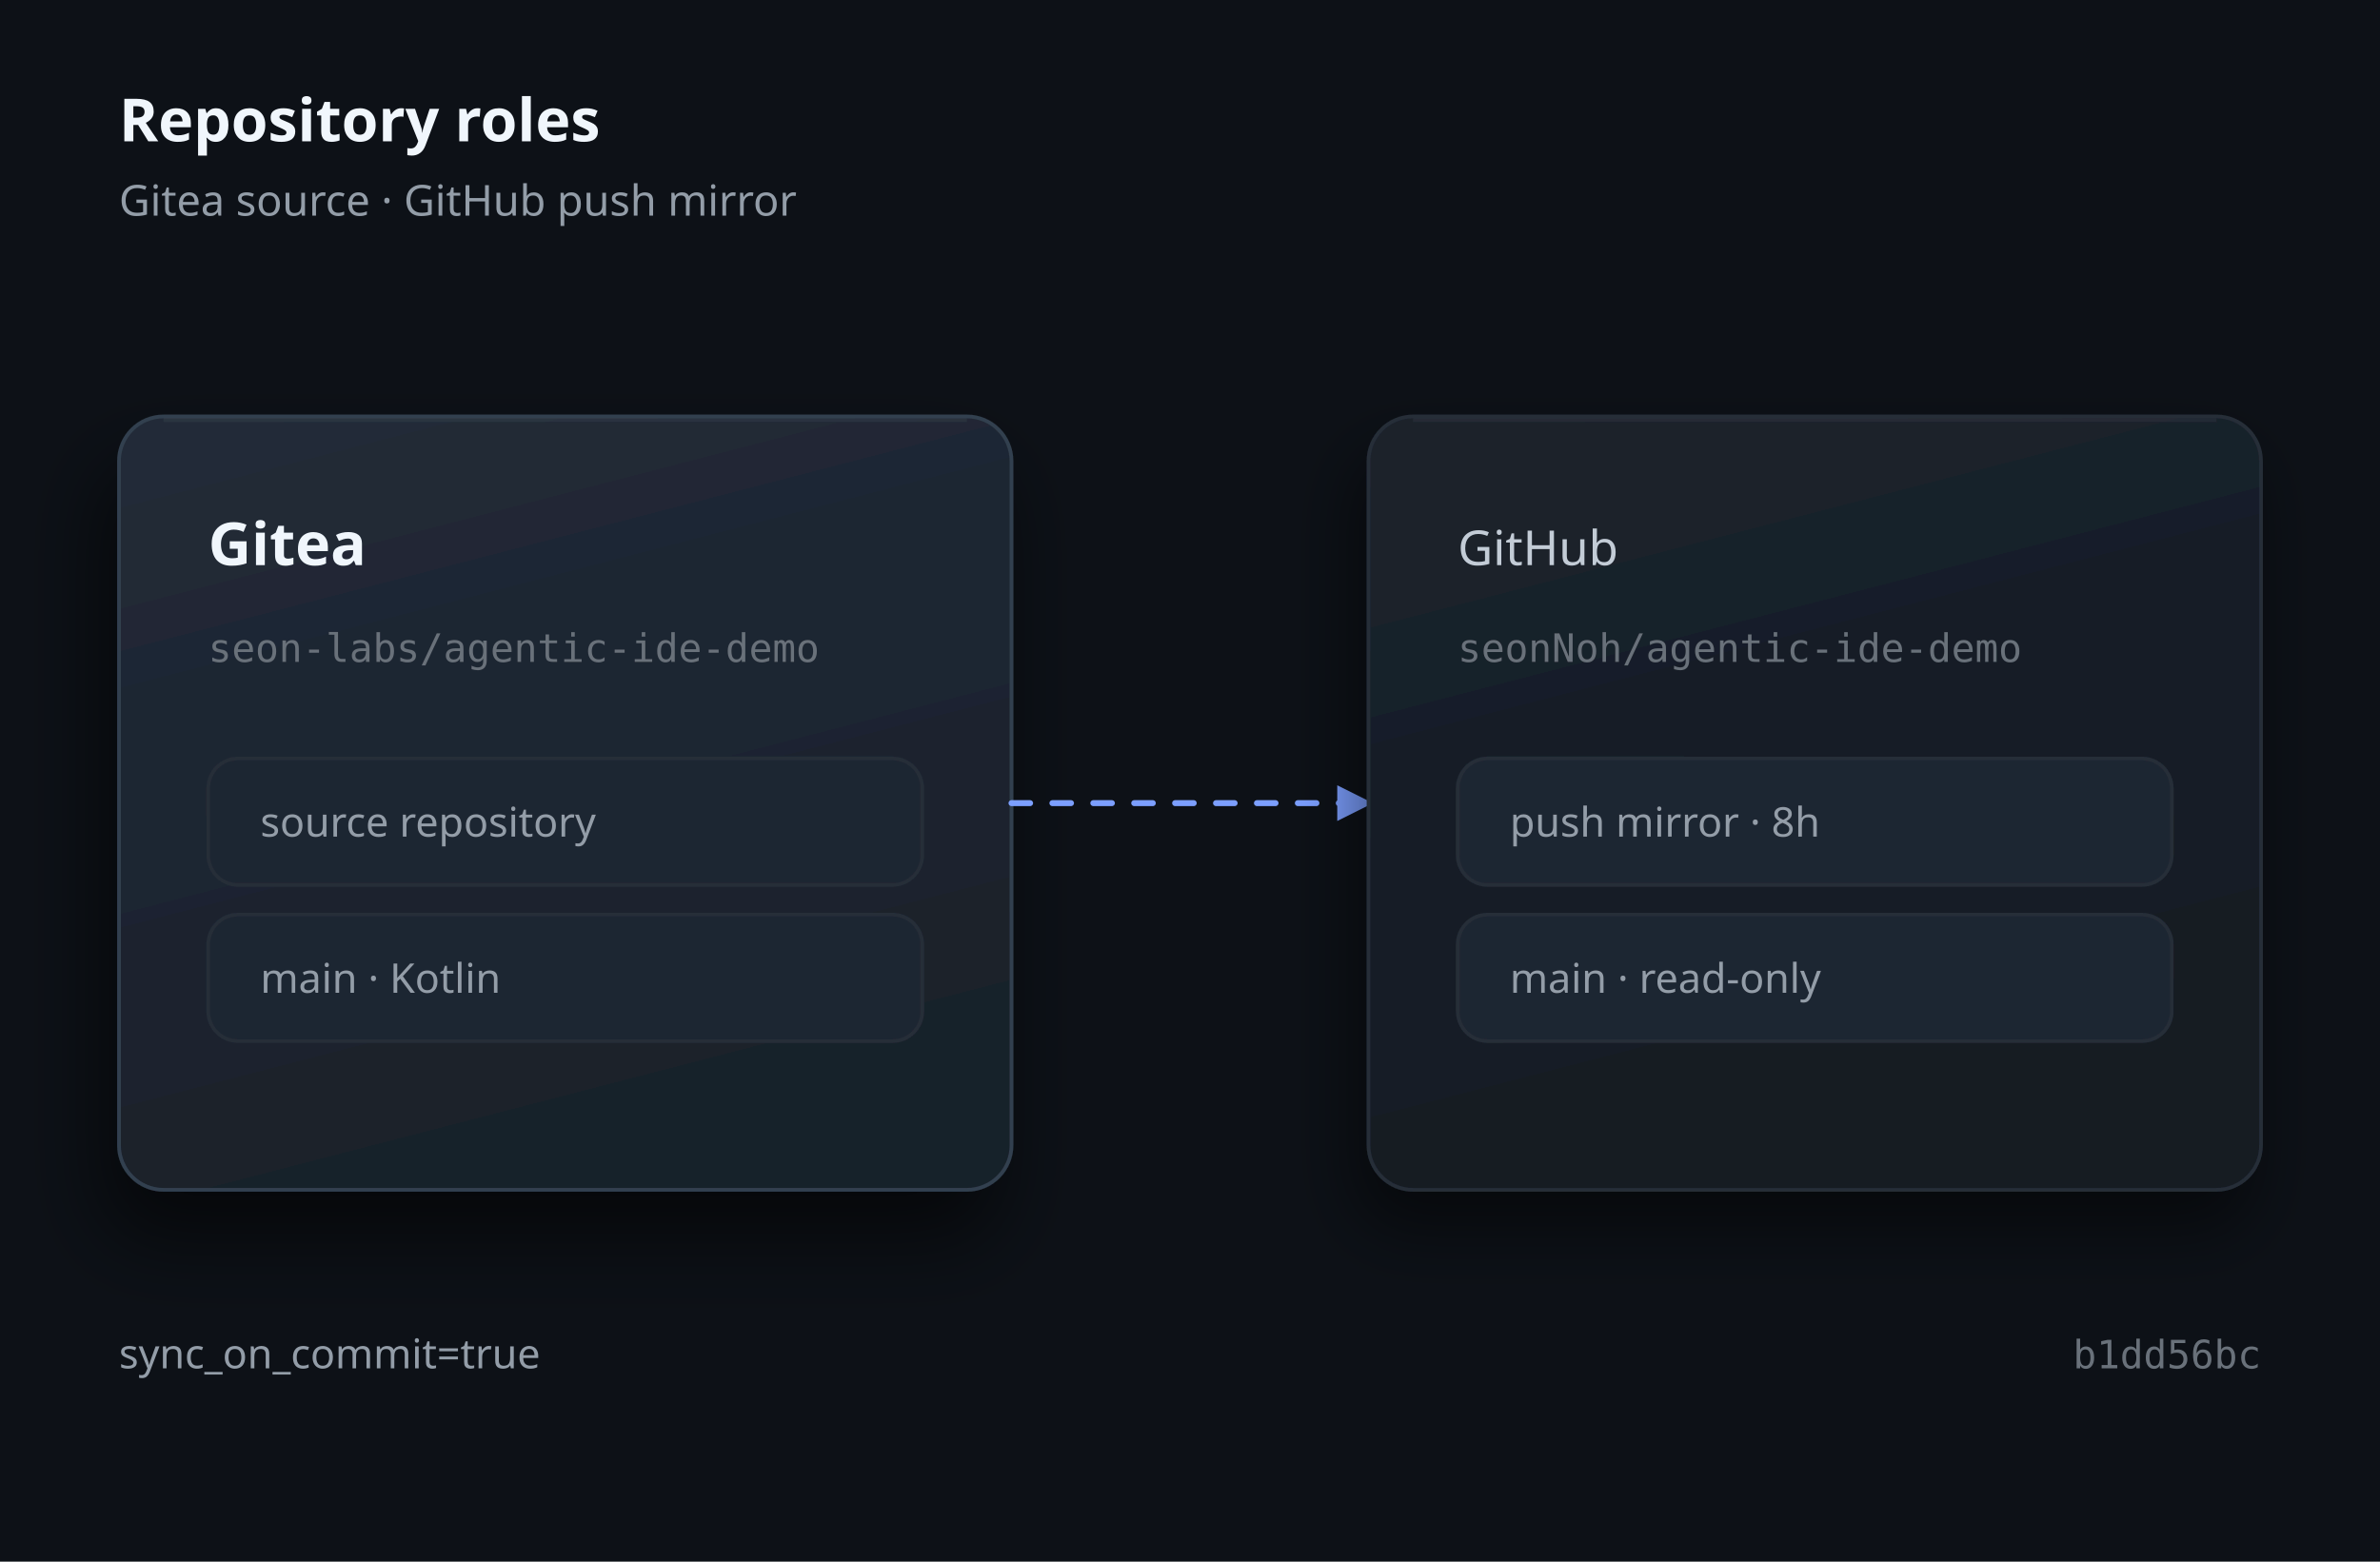
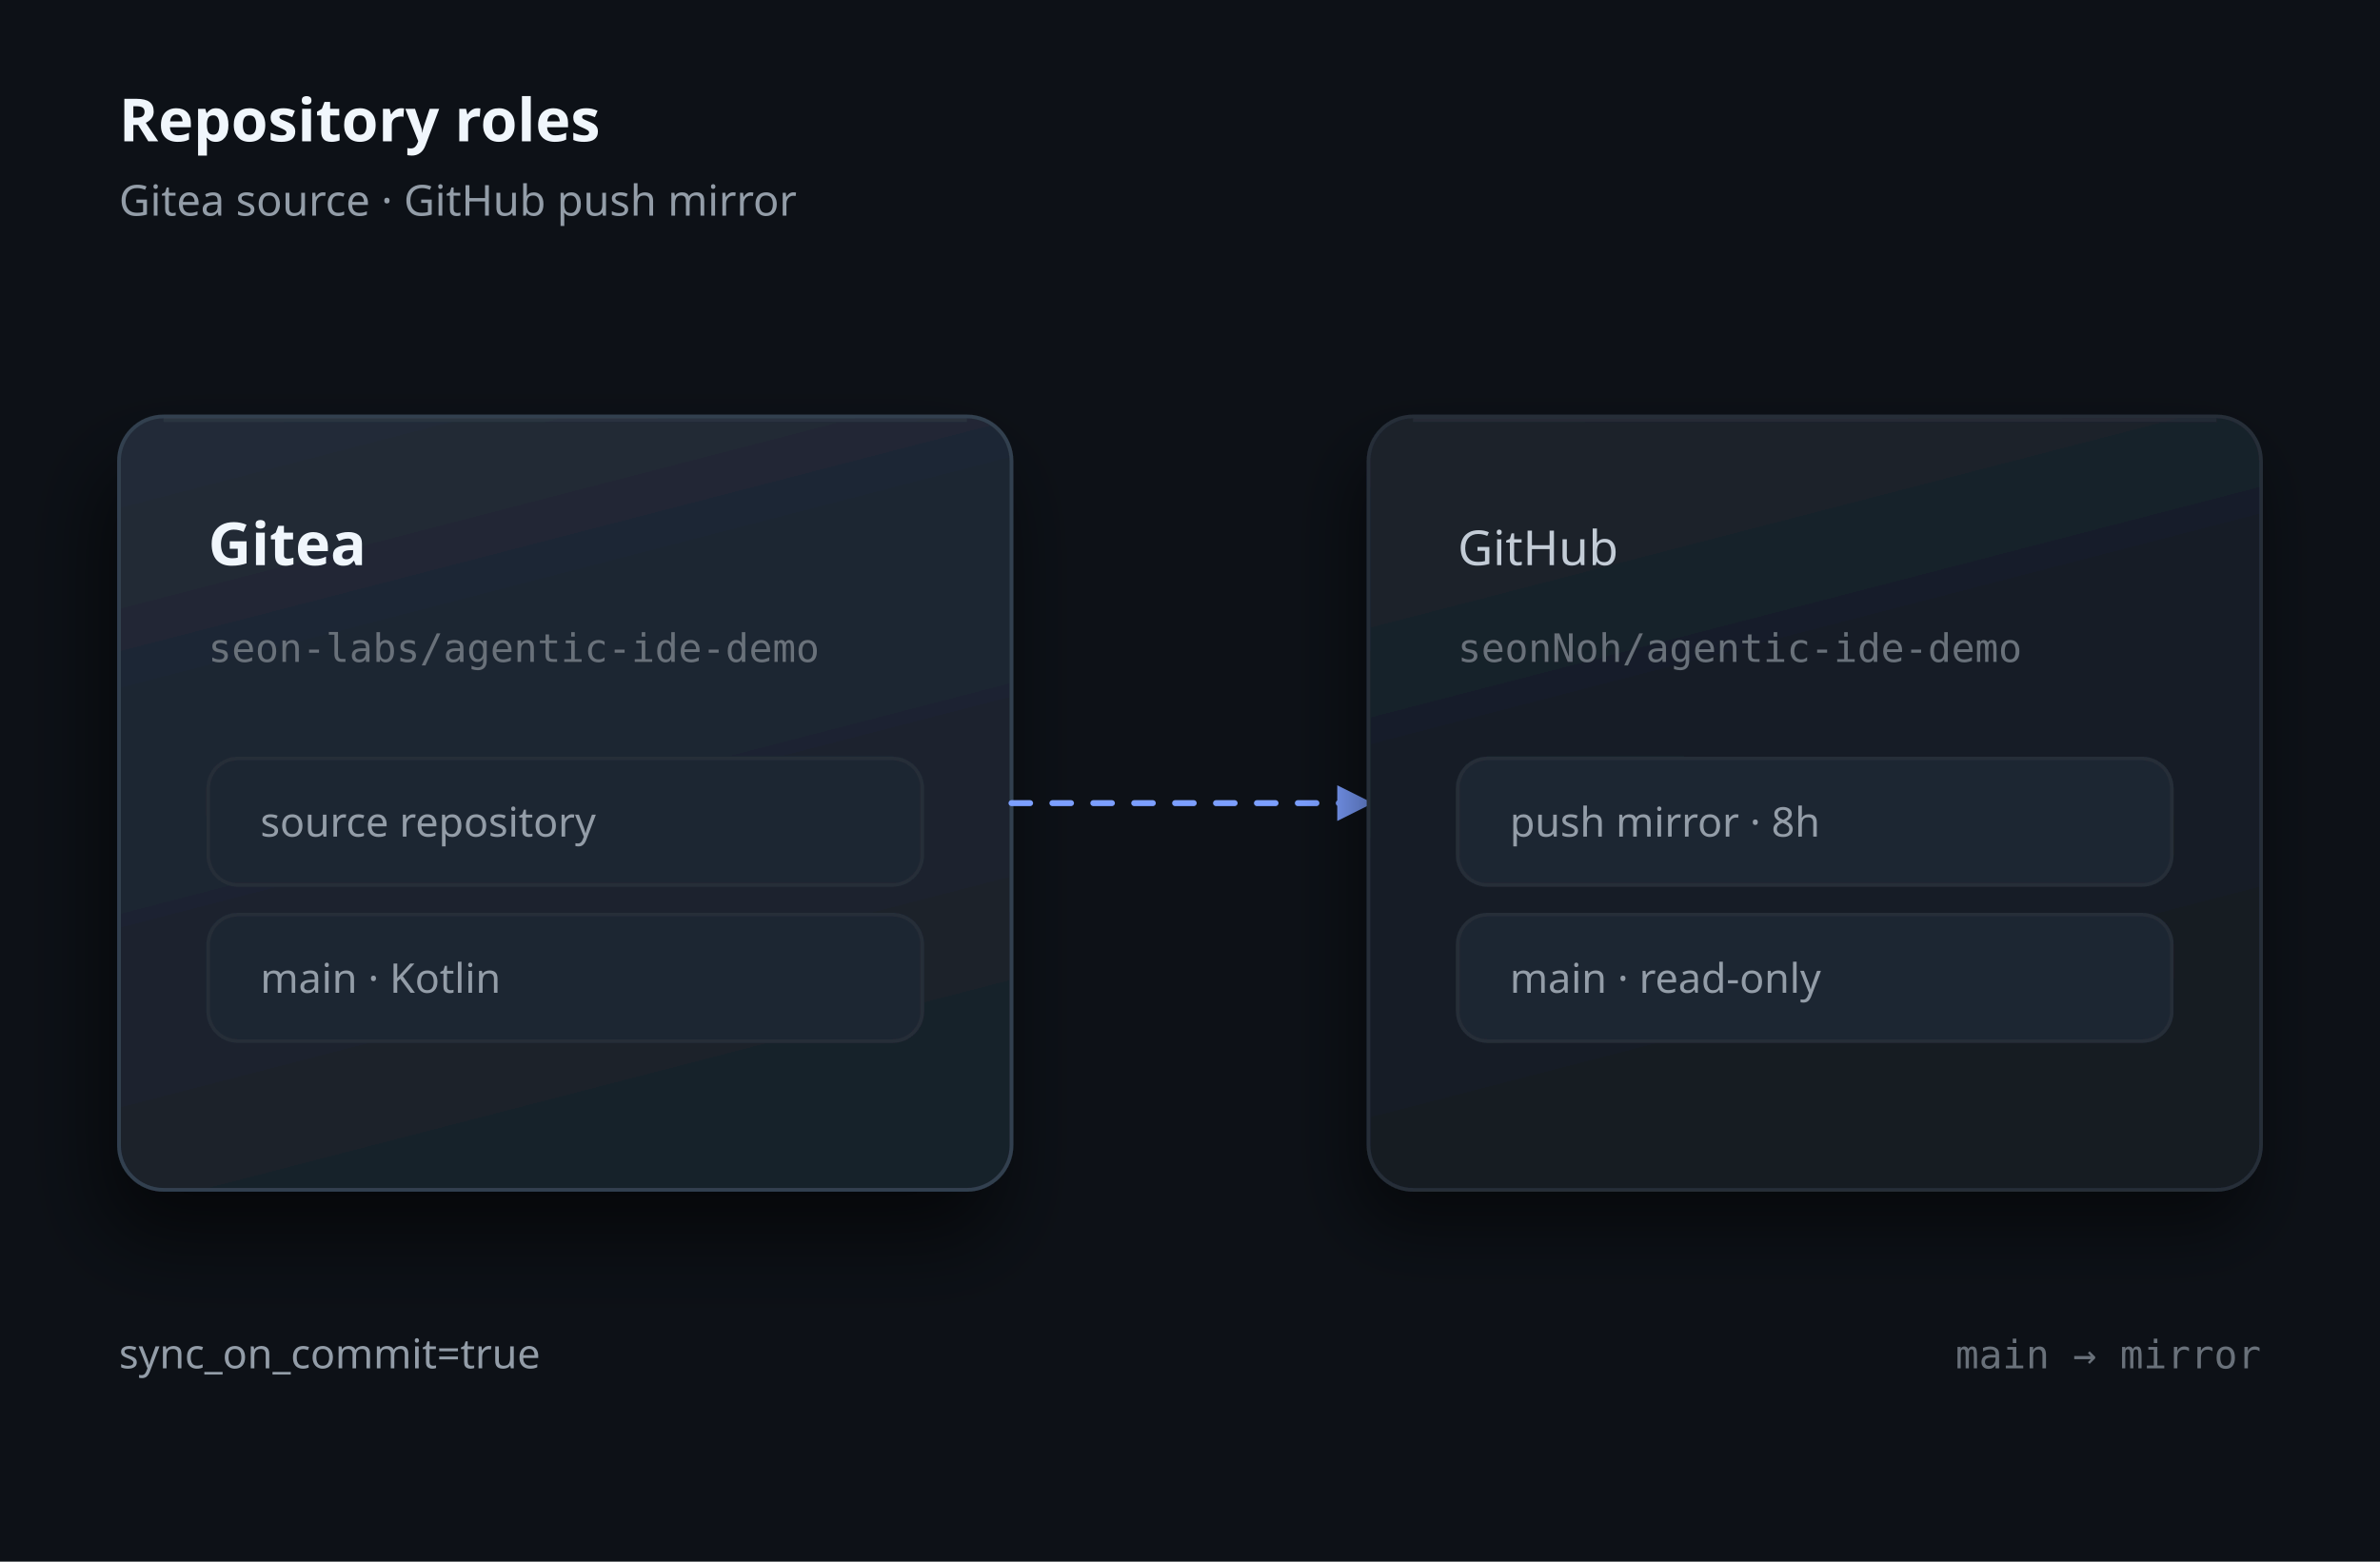
<svg xmlns="http://www.w3.org/2000/svg" width="640" height="420" viewBox="0 0 640 420" role="img" aria-labelledby="gd-title gd-subtitle">
  <style>.gd-bg{fill:#0d1117}.gd-card{fill:url(#gd-s);stroke:#252d38;stroke-width:1}.gd-lead{fill:url(#gd-sl);stroke:#33404f;stroke-width:1}.gd-inner{fill:#1e2530;stroke:#252d38;stroke-width:1}.gd-text{font:600 16px Pretendard,system-ui,sans-serif;fill:#f0f6fc}.gd-sub{font:400 11.5px Pretendard,system-ui,sans-serif;fill:#939da8}.gd-name{font:500 13px Pretendard,system-ui,sans-serif;fill:#c3ccd6}.gd-label{font:400 11px Pretendard,system-ui,sans-serif;fill:#939da8}.gd-value{font:400 10.5px ui-monospace,SFMono-Regular,Menlo,monospace;fill:#69717a}.gd-flow{fill:none;stroke:#7c9fff;stroke-width:1.6;stroke-linecap:round;stroke-linejoin:round;stroke-dasharray:5 6;animation:gd-dash 2s linear infinite}.gd-top{stroke:rgba(255,255,255,.05);stroke-width:1}@keyframes gd-dash{to{stroke-dashoffset:-22}}@media (prefers-reduced-motion:reduce){.gd-flow{animation:none}}</style>
  <defs>
    <filter id="gd-sh" x="-30%" y="-30%" width="160%" height="170%">
      <feDropShadow dx="-3" dy="10" stdDeviation="9" flood-color="#000" flood-opacity=".5" />
    </filter>
    <filter id="gd-shl" x="-30%" y="-30%" width="160%" height="180%">
      <feDropShadow dx="-4" dy="13" stdDeviation="11" flood-color="#000" flood-opacity=".58" />
    </filter>
    <linearGradient id="gd-s" x1="0" y1="0" x2=".3" y2="1">
      <stop offset="0" stop-color="#1b222c" />
      <stop offset="1" stop-color="#151b23" />
    </linearGradient>
    <linearGradient id="gd-sl" x1="0" y1="0" x2=".3" y2="1">
      <stop offset="0" stop-color="#222b38" />
      <stop offset="1" stop-color="#19202a" />
    </linearGradient>
    <marker id="gd-ta" viewBox="0 0 8 8" refX="7" refY="4" markerWidth="6" markerHeight="6" orient="auto-start-reverse">
      <path d="M0,0 L8,4 L0,8 z" fill="#7c9fff" />
    </marker>
  </defs>
  <rect width="640" height="420" fill="#0d1117" />
  <text class="gd-text" x="32" y="38">Repository roles</text>
  <text class="gd-sub" x="32" y="58">Gitea source · GitHub push mirror</text>
  <g filter="url(#gd-shl)">
    <rect class="gd-lead" x="32" y="112" width="240" height="208" rx="12" />
    <path class="gd-top" d="M44 113H260" />
    <text class="gd-text" x="56" y="152">Gitea</text>
    <text class="gd-value" x="56" y="178">seon-labs/agentic-ide-demo</text>
    <rect class="gd-inner" x="56" y="204" width="192" height="34" rx="8" />
    <text class="gd-label" x="70" y="225">source repository</text>
    <rect class="gd-inner" x="56" y="246" width="192" height="34" rx="8" />
    <text class="gd-label" x="70" y="267">main · Kotlin</text>
  </g>
  <path class="gd-flow" d="M272 216H368" marker-end="url(#gd-ta)" />
  <g filter="url(#gd-sh)">
    <rect class="gd-card" x="368" y="112" width="240" height="208" rx="12" />
    <path class="gd-top" d="M380 113H596" />
    <text class="gd-name" x="392" y="152">GitHub</text>
    <text class="gd-value" x="392" y="178">seonNoh/agentic-ide-demo</text>
    <rect class="gd-inner" x="392" y="204" width="192" height="34" rx="8" />
    <text class="gd-label" x="406" y="225">push mirror · 8h</text>
    <rect class="gd-inner" x="392" y="246" width="192" height="34" rx="8" />
    <text class="gd-label" x="406" y="267">main · read-only</text>
  </g>
  <text class="gd-label" x="32" y="368">sync_on_commit=true</text>
-   <text class="gd-value" x="608" y="368" text-anchor="end">b1dd56bc</text>
+   <text class="gd-value" x="608" y="368" text-anchor="end">main → mirror</text>
</svg>
